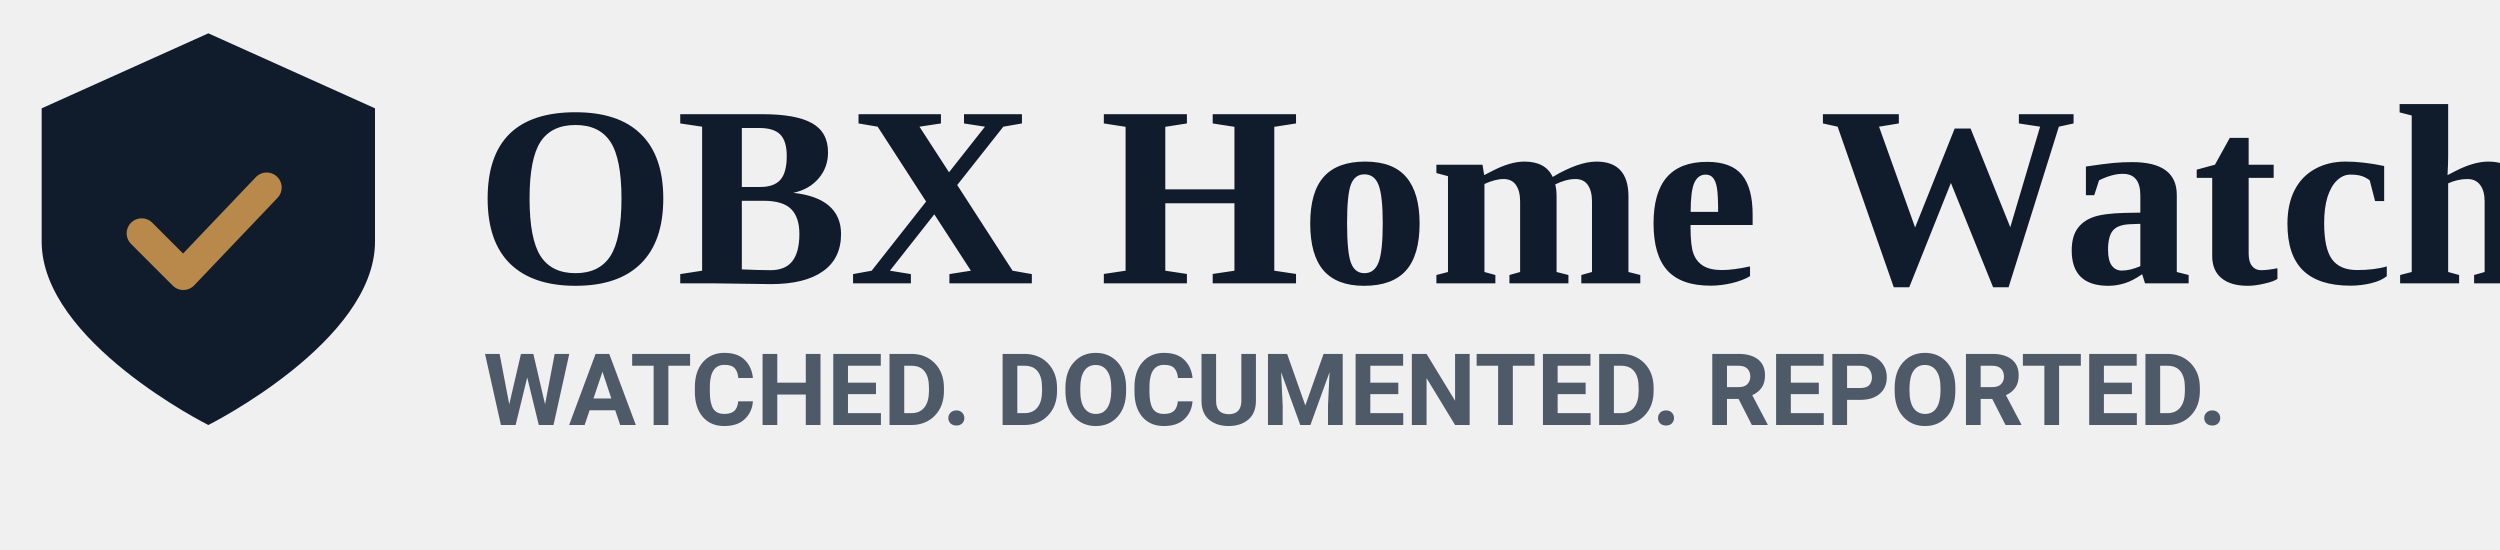
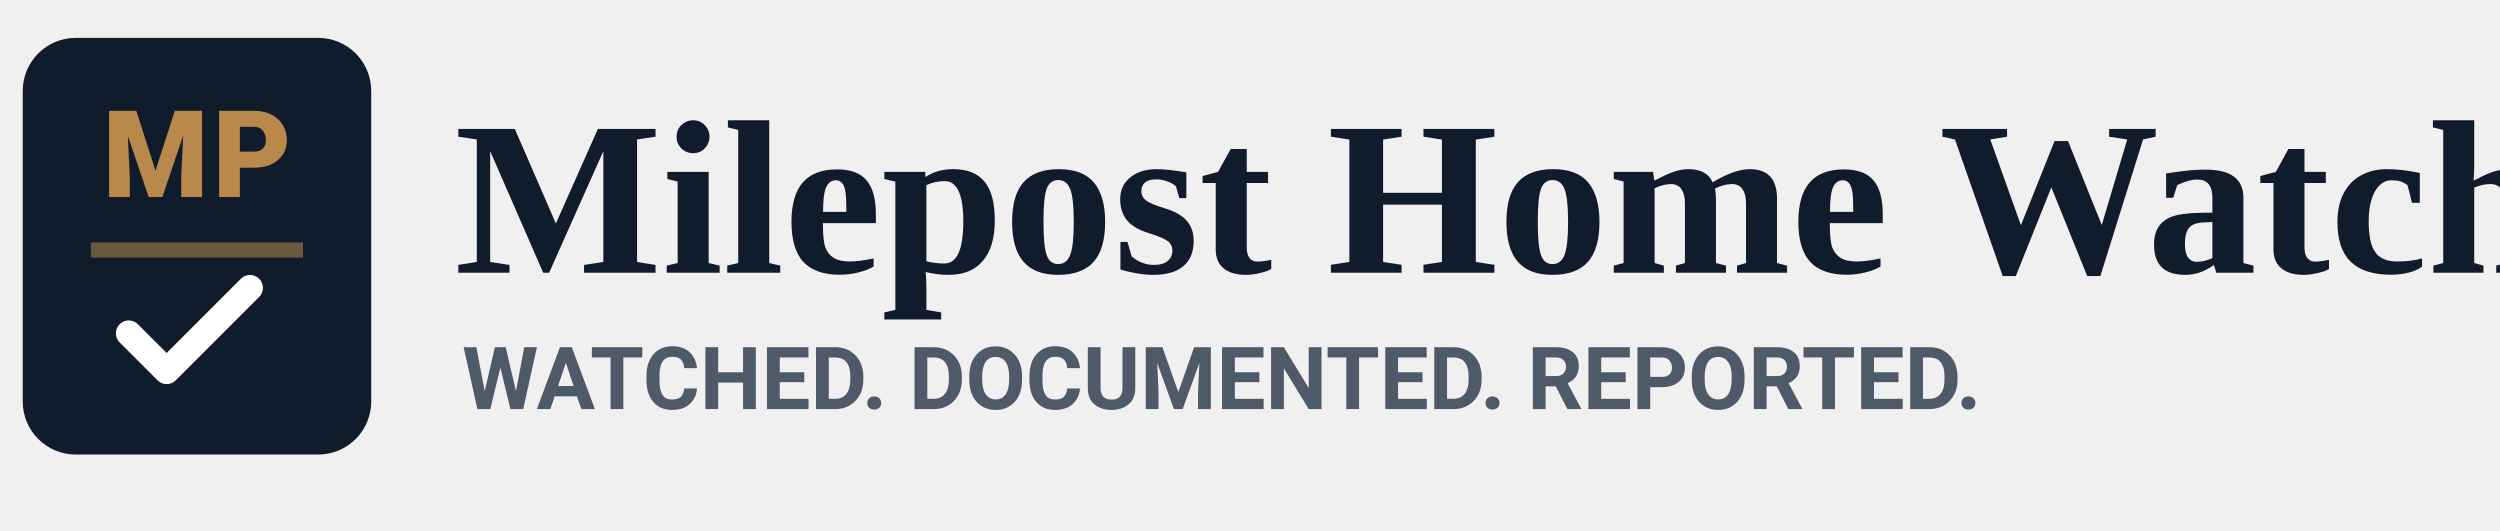
- <svg xmlns="http://www.w3.org/2000/svg" viewBox="0 0 300 66" role="img" aria-label="OBX Home Watch — watched, documented, reported">
+ <svg xmlns="http://www.w3.org/2000/svg" viewBox="0 0 330 70" role="img" aria-label="Milepost Home Watch — watched, documented, reported">
  <g>
-     <path d="M25 4 L45 13 V29 C45 41 25 51 25 51 C25 51 5 41 5 29 V13 Z" fill="#101c2b" />
-     <path d="m17 28 5 5 10-10.5" fill="none" stroke="#b8894a" stroke-width="3.6" stroke-linecap="round" stroke-linejoin="round" />
+     <rect x="3" y="5" width="46" height="55" rx="7" fill="#101c2b" />
+     <text x="26" y="26" text-anchor="middle" font-family="system-ui,-apple-system,'Segoe UI',Roboto,sans-serif" font-size="16" font-weight="800" letter-spacing=".5" fill="#b8894a">MP</text>
+     <rect x="12" y="32" width="28" height="2" fill="#b8894a" opacity=".55" />
+     <path d="m17 44 5 5 11-11" fill="none" stroke="#fff" stroke-width="3.4" stroke-linecap="round" stroke-linejoin="round" />
  </g>
-   <text x="57" y="34" textLength="234" lengthAdjust="spacingAndGlyphs" font-family="ui-serif,Georgia,'Times New Roman',serif" font-size="31" font-weight="600" fill="#101c2b">OBX Home Watch</text>
-   <text x="58" y="51" textLength="208" lengthAdjust="spacingAndGlyphs" font-family="system-ui,-apple-system,'Segoe UI',Roboto,sans-serif" font-size="12" font-weight="700" fill="#4e5a68">WATCHED. DOCUMENTED. REPORTED.</text>
+   <text x="60" y="36" textLength="262" lengthAdjust="spacingAndGlyphs" font-family="ui-serif,Georgia,'Times New Roman',serif" font-size="29" font-weight="600" fill="#101c2b">Milepost Home Watch</text>
+   <text x="61" y="54" textLength="232" lengthAdjust="spacingAndGlyphs" font-family="system-ui,-apple-system,'Segoe UI',Roboto,sans-serif" font-size="11.5" font-weight="700" fill="#4e5a68">WATCHED. DOCUMENTED. REPORTED.</text>
</svg>
